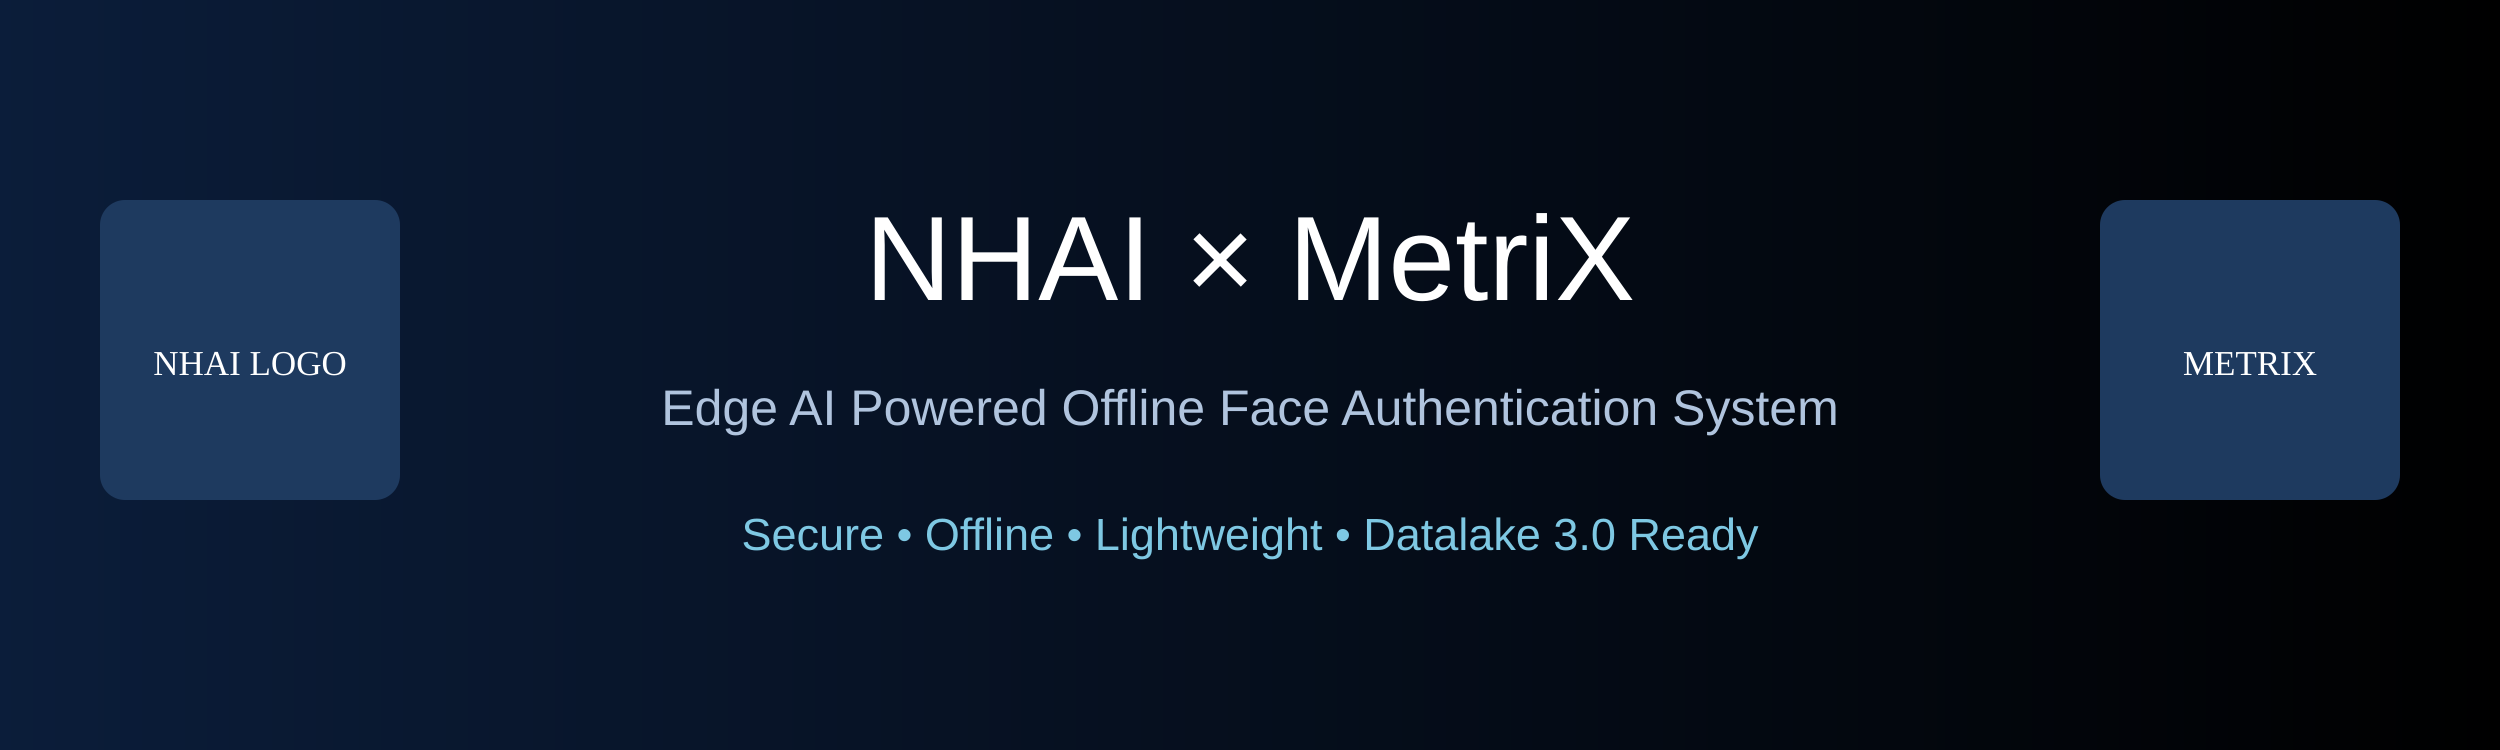
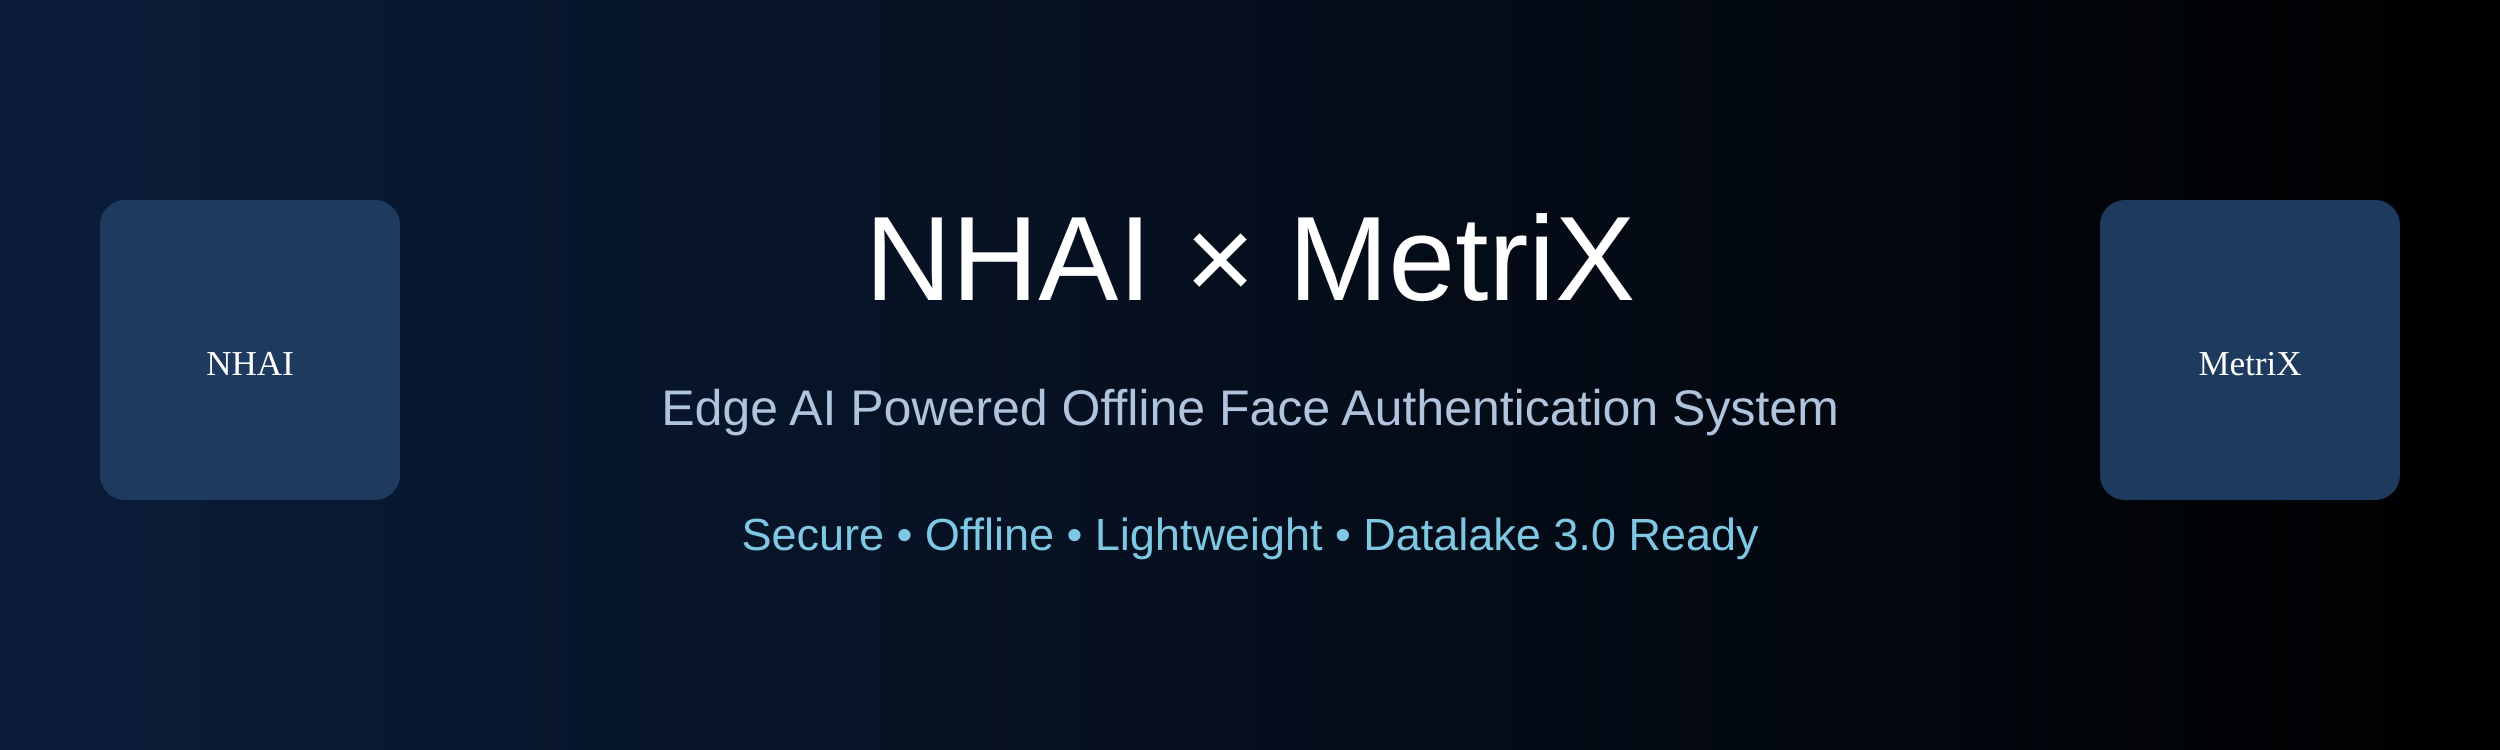
<svg xmlns="http://www.w3.org/2000/svg" width="1000" height="300" viewBox="0 0 1000 300">
  <defs>
    <linearGradient id="bg" x1="0" x2="1">
      <stop offset="0%" stop-color="#0b1d3a" />
      <stop offset="100%" stop-color="#000000" />
    </linearGradient>
  </defs>
  <rect width="1000" height="300" fill="url(#bg)" />
  <text x="500" y="120" font-size="48" fill="white" text-anchor="middle" font-family="Arial">
    NHAI × MetriX
  </text>
  <text x="500" y="170" font-size="20" fill="#b0c4de" text-anchor="middle" font-family="Arial">
    Edge AI Powered Offline Face Authentication System
  </text>
  <text x="500" y="220" font-size="18" fill="#7ec8e3" text-anchor="middle" font-family="Arial">
    Secure • Offline • Lightweight • Datalake 3.0 Ready
  </text>
  <rect x="40" y="80" width="120" height="120" fill="#1e3a5f" rx="10" />
-   <text x="100" y="150" font-size="14" fill="white" text-anchor="middle">NHAI LOGO</text>
+   <text x="100" y="150" font-size="14" fill="white" text-anchor="middle">NHAI</text>
  <rect x="840" y="80" width="120" height="120" fill="#1e3a5f" rx="10" />
-   <text x="900" y="150" font-size="14" fill="white" text-anchor="middle">METRIX</text>
+   <text x="900" y="150" font-size="14" fill="white" text-anchor="middle">MetriX</text>
</svg>
